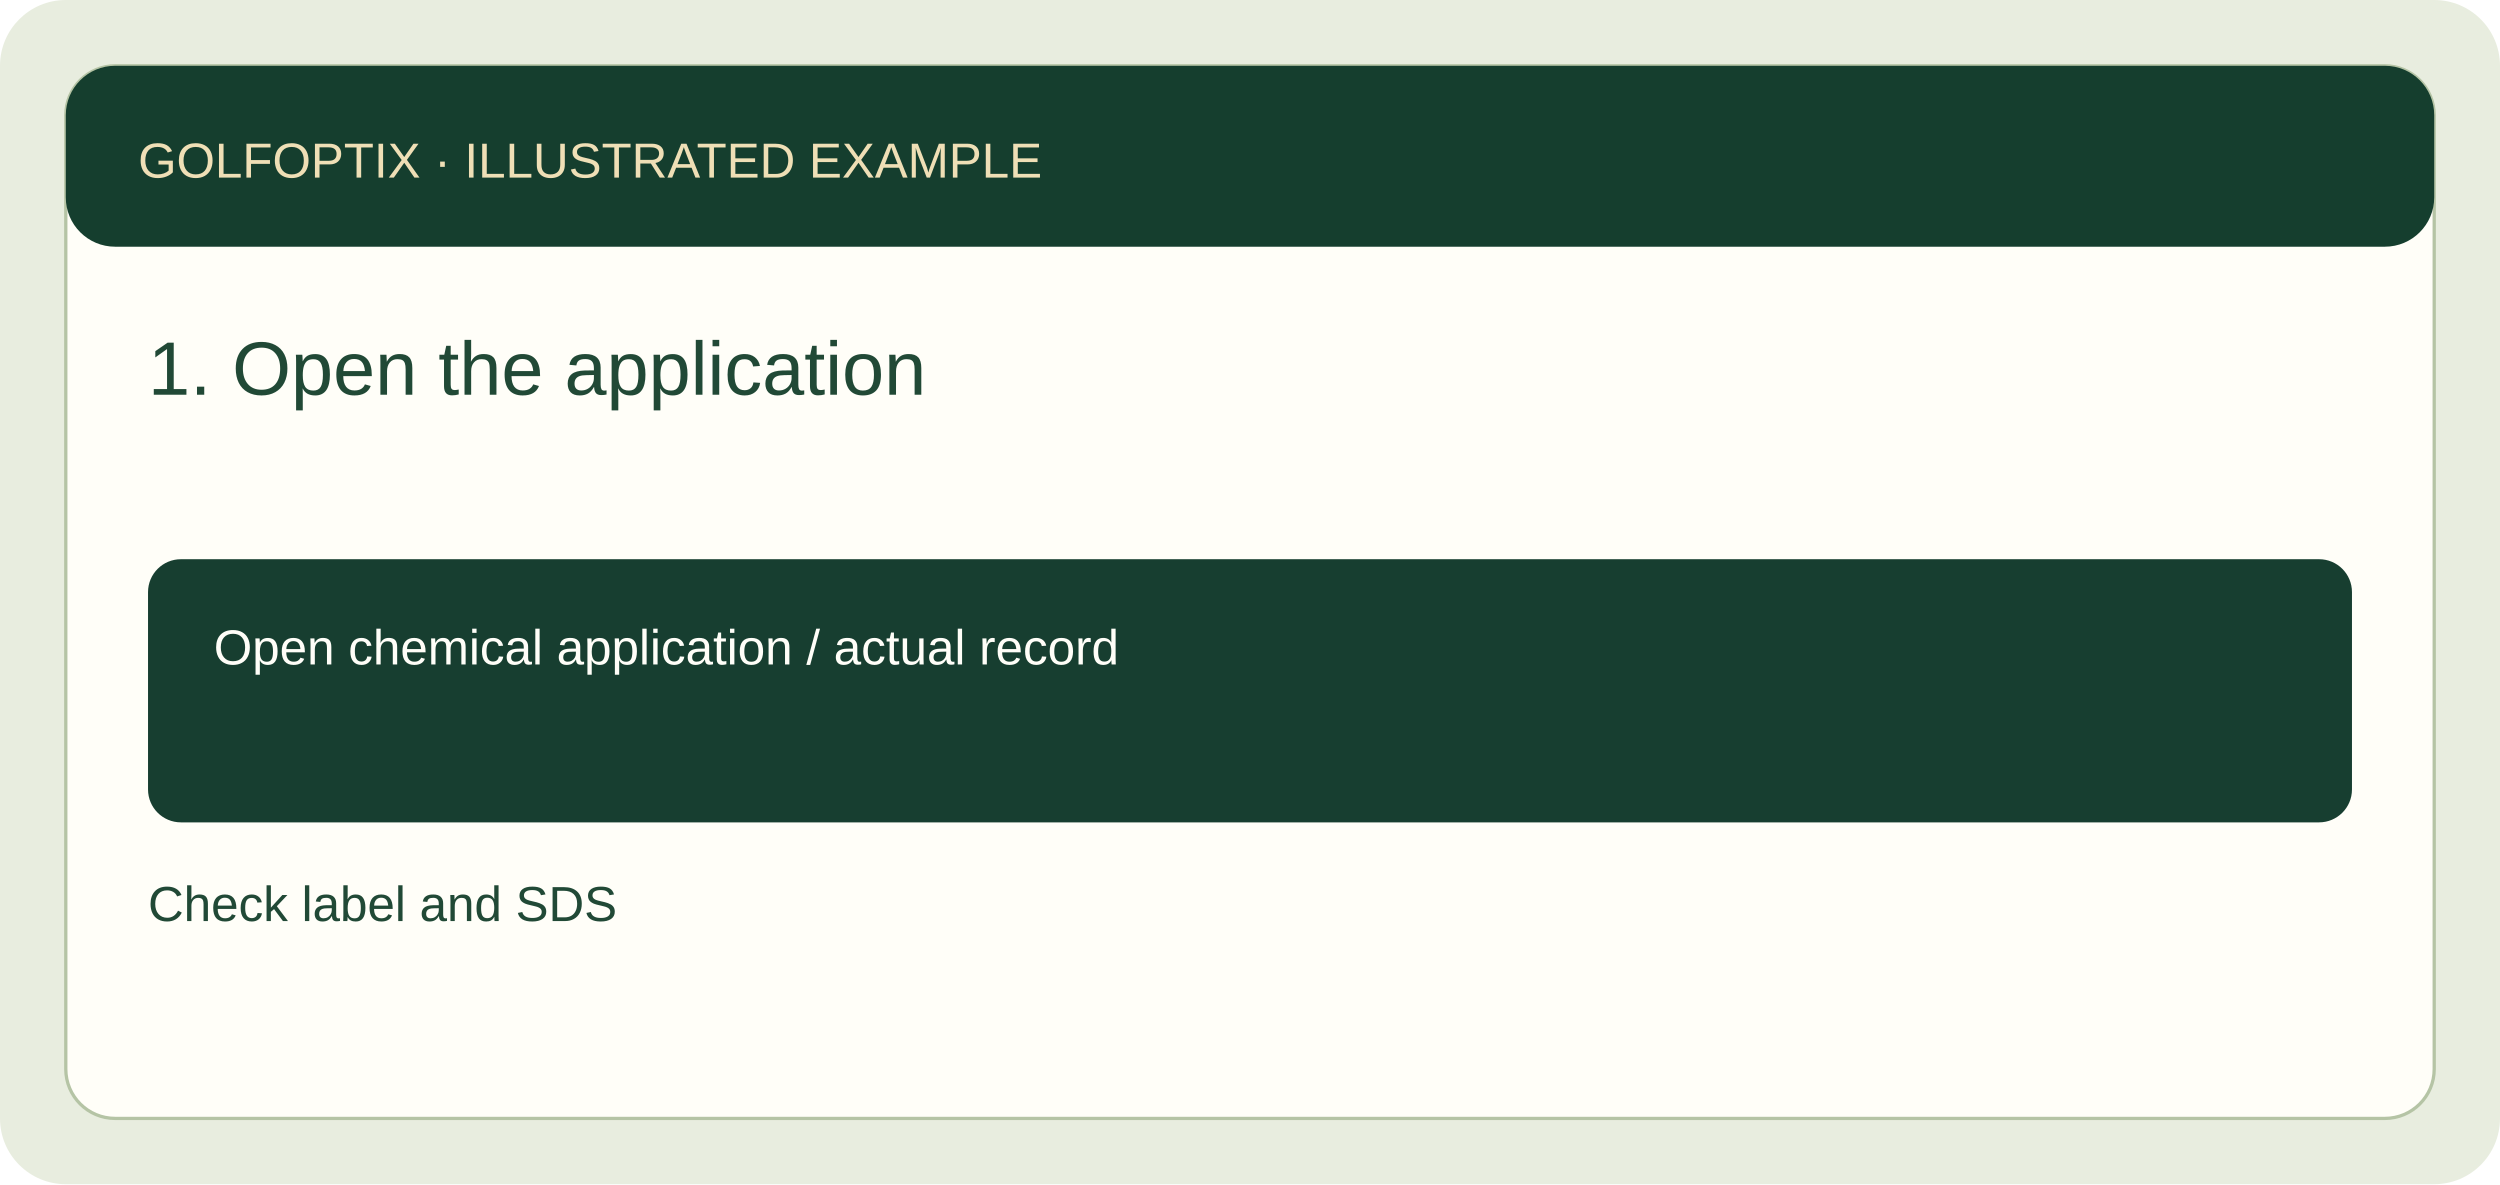
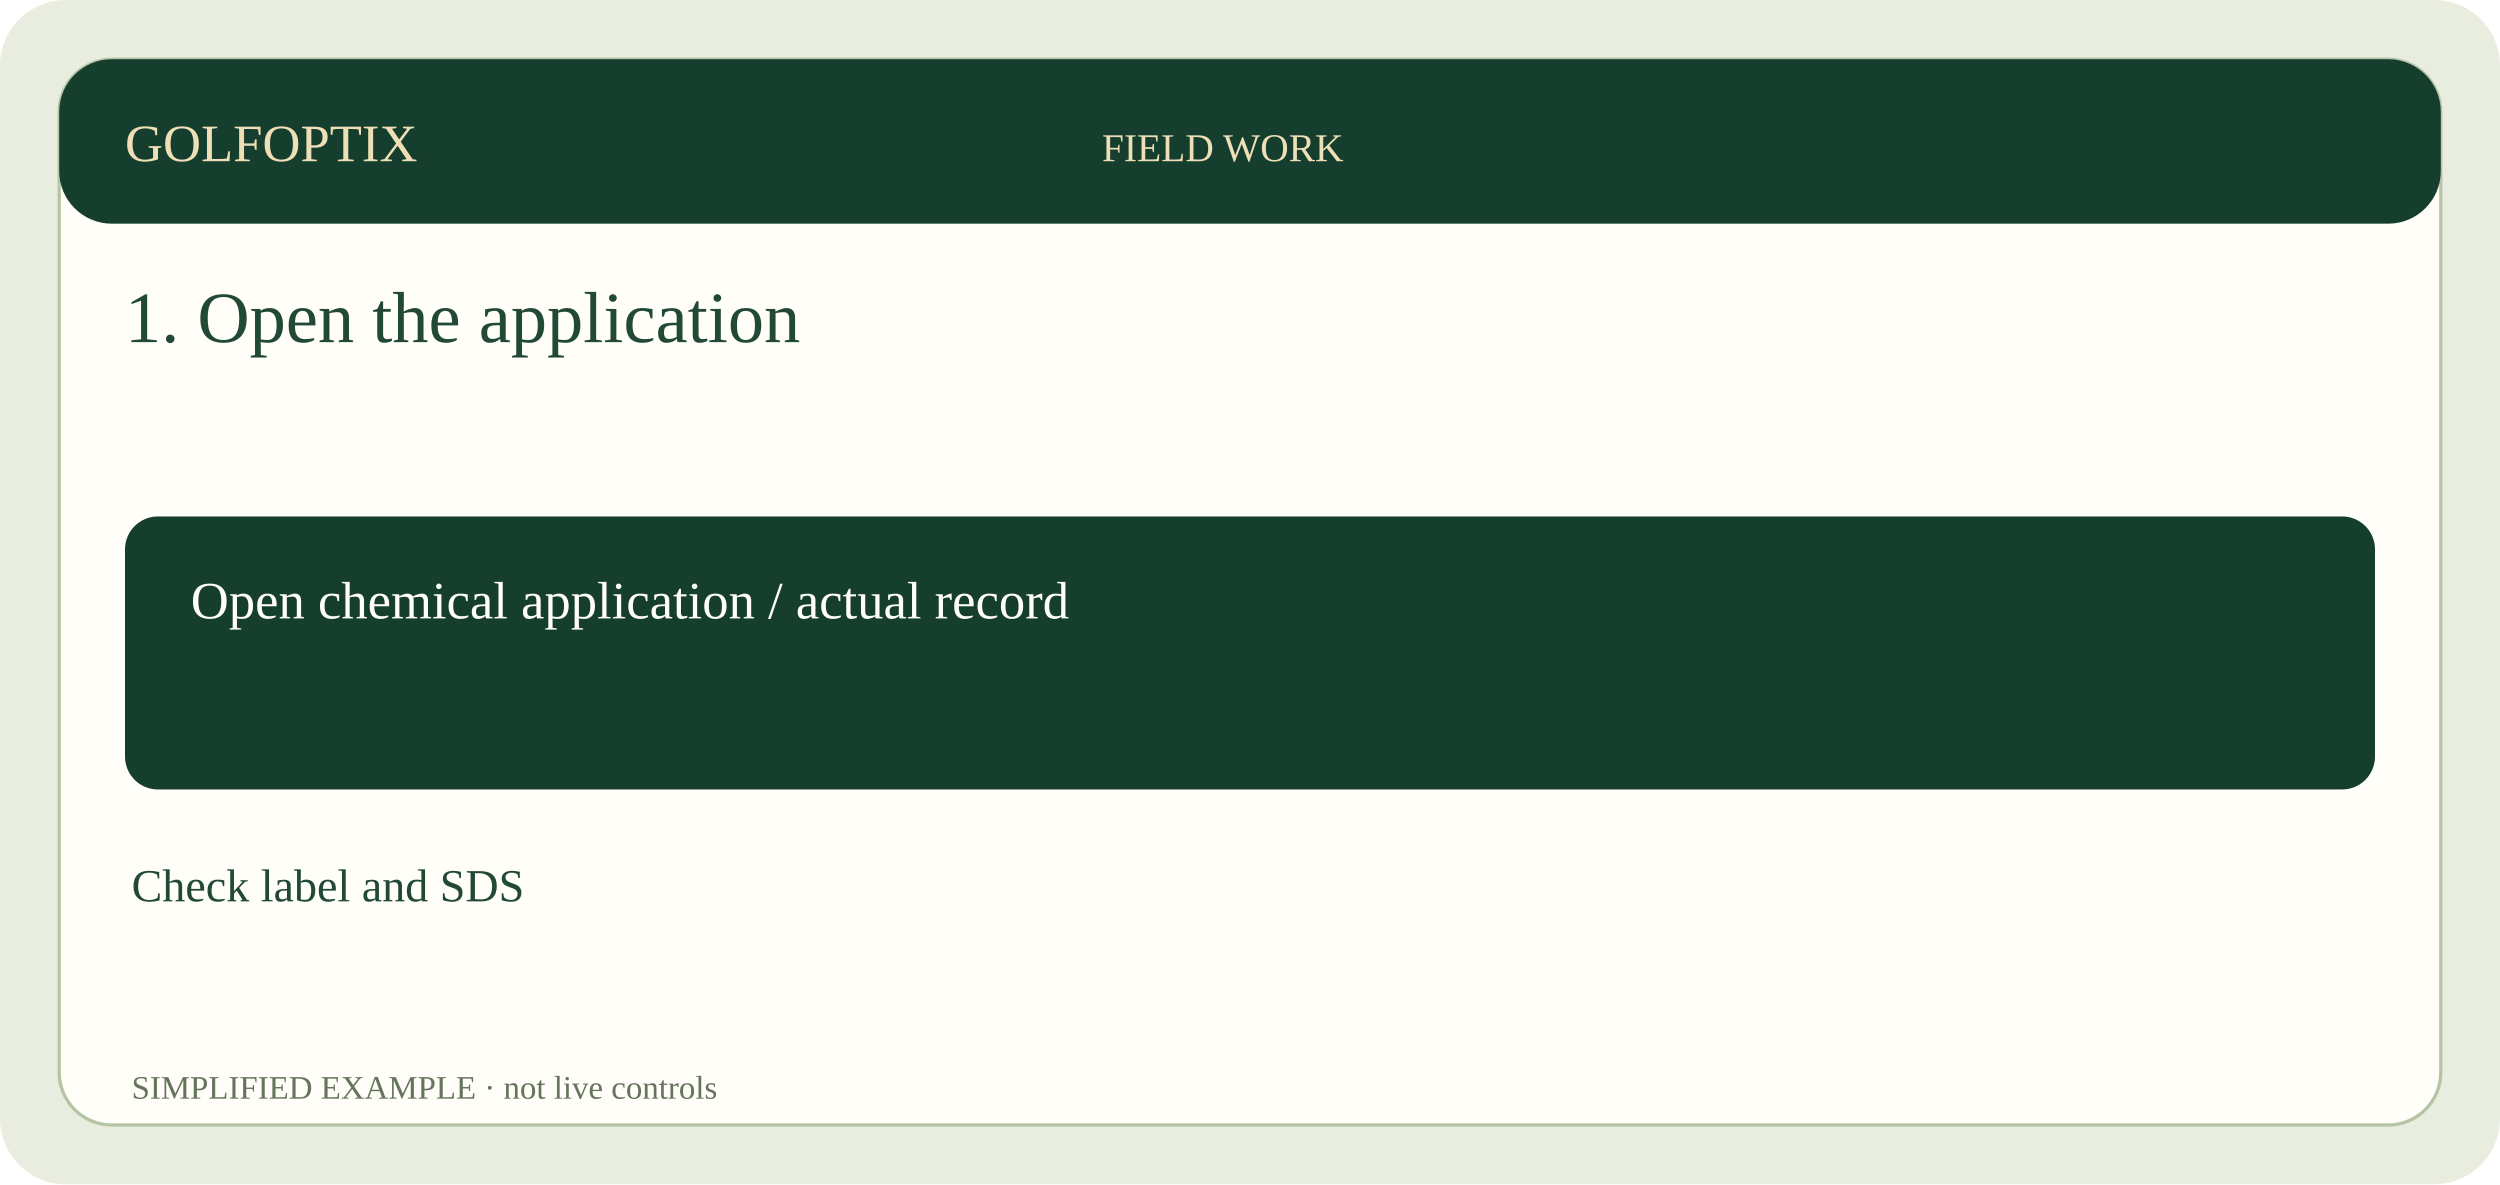
- <svg xmlns="http://www.w3.org/2000/svg" width="760" height="360" viewBox="0 0 760 360">
-   <rect width="760" height="360" rx="20" fill="#e8eddf" />
-   <rect x="20" y="20" width="720" height="320" rx="15" fill="#fffef8" stroke="#b5c4a5" />
-   <rect x="20" y="20" width="720" height="55" rx="15" fill="#153e2e" />
-   <g font-family="Arial">
-     <text x="42" y="54" font-size="15" fill="#efdfb6">GOLFOPTIX · ILLUSTRATED EXAMPLE</text>
-     <text x="45" y="120" font-size="23" fill="#214936">1. Open the application</text>
-     <rect x="45" y="170" width="670" height="80" rx="10" fill="#173e30" />
-     <text x="65" y="202" font-size="15" fill="#fffef8">Open chemical application / actual record</text>
-     <text x="45" y="280" font-size="15" fill="#214936">Check label and SDS</text>
-   </g>
+ <svg xmlns="http://www.w3.org/2000/svg" width="760" height="360" viewBox="0 0 760 360" role="img" aria-label="Open the application">
+   <rect x="0" y="0" width="760" height="360" rx="20" fill="#e8eddf" stroke="none" />
+   <rect x="18" y="18" width="724" height="324" rx="16" fill="#fffef8" stroke="#b5c4a5" />
+   <rect x="18" y="18" width="724" height="50" rx="16" fill="#153e2e" stroke="none" />
+   <text x="38" y="49" font-size="16" fill="#efdfb6">GOLFOPTIX</text>
+   <text x="335" y="49" font-size="12" fill="#efdfb6">FIELD WORK</text>
+   <text x="38" y="104" font-size="22" fill="#214936">1. Open the application</text>
+   <rect x="38" y="157" width="684" height="83" rx="10" fill="#153e2e" stroke="none" />
+   <text x="58" y="188" font-size="16" fill="#fffef8">Open chemical application / actual record</text>
+   <text x="40" y="274" font-size="14" fill="#214936">Check label and SDS</text>
+   <text x="40" y="334" font-size="10" fill="#65755c">SIMPLIFIED EXAMPLE · not live controls</text>
</svg>
